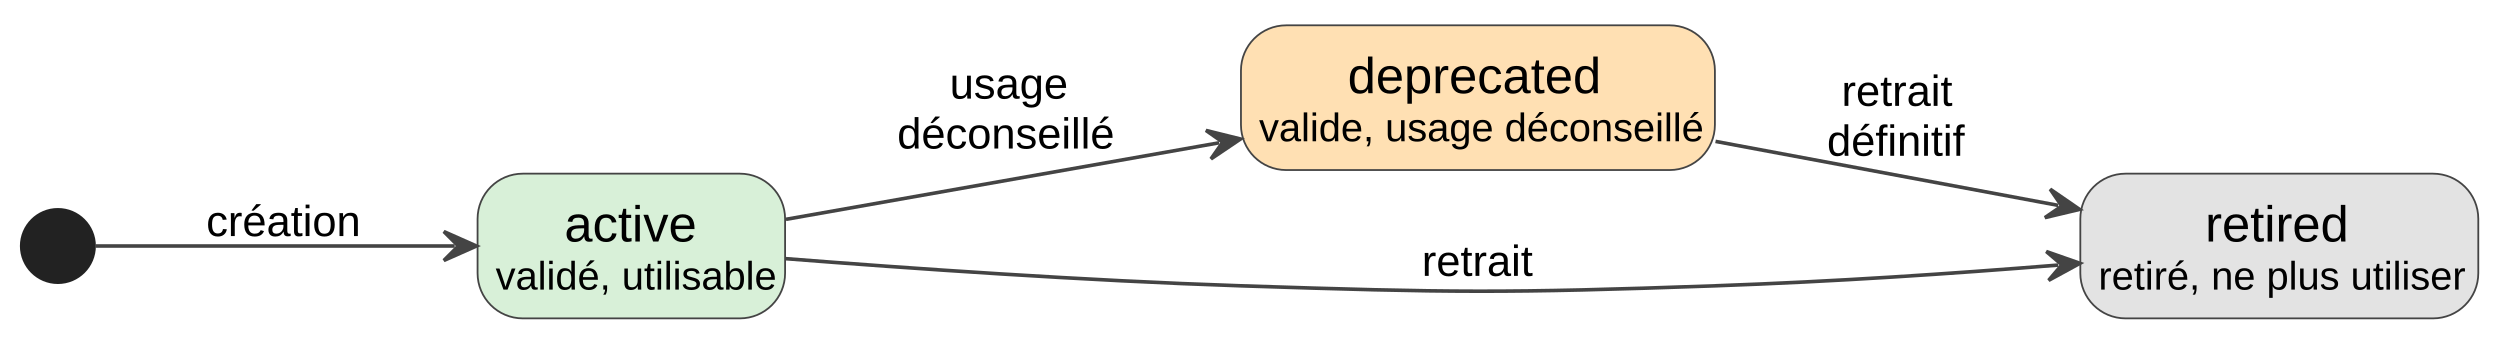
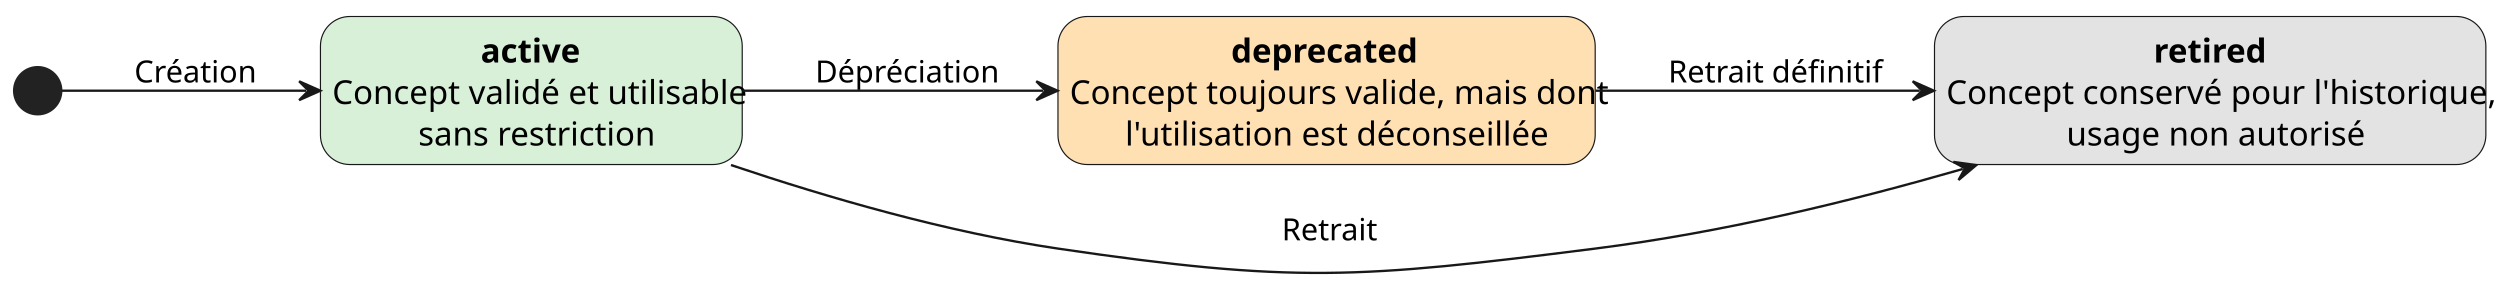
- <svg xmlns="http://www.w3.org/2000/svg" contentStyleType="text/css" height="94px" preserveAspectRatio="none" style="width:691px;height:94px;background:#FFFFFF;" version="1.1" viewBox="0 0 691 94" width="691px" zoomAndPan="magnify">
+ <svg xmlns="http://www.w3.org/2000/svg" contentStyleType="text/css" height="127px" preserveAspectRatio="none" style="width:1061px;height:127px;background:#FFFFFF;" version="1.1" viewBox="0 0 1061 127" width="1061px" zoomAndPan="magnify">
  <defs />
  <g>
-     <rect fill="#D8F0D8" height="40" rx="12.5" ry="12.5" style="stroke:#444444;stroke-width:0.5;" width="85" x="132" y="48" />
-     <text fill="#000000" font-family="Arial" font-size="14" lengthAdjust="spacing" textLength="37" x="156" y="66.758">active</text>
-     <text fill="#000000" font-family="Arial" font-size="11" lengthAdjust="spacing" textLength="75" x="137" y="80.043">validé, utilisable</text>
-     <rect fill="#FFE0B3" height="40" rx="12.5" ry="12.5" style="stroke:#444444;stroke-width:0.5;" width="131" x="343" y="7" />
-     <text fill="#000000" font-family="Arial" font-size="14" lengthAdjust="spacing" textLength="72" x="372.5" y="25.758">deprecated</text>
-     <text fill="#000000" font-family="Arial" font-size="11" lengthAdjust="spacing" textLength="121" x="348" y="39.043">valide, usage déconseillé</text>
-     <rect fill="#E3E3E3" height="40" rx="12.5" ry="12.5" style="stroke:#444444;stroke-width:0.5;" width="110" x="575" y="48" />
-     <text fill="#000000" font-family="Arial" font-size="14" lengthAdjust="spacing" textLength="41" x="609.5" y="66.758">retired</text>
-     <text fill="#000000" font-family="Arial" font-size="11" lengthAdjust="spacing" textLength="100" x="580" y="80.043">retiré, ne plus utiliser</text>
-     <ellipse cx="16" cy="68" fill="#222222" rx="10" ry="10" style="stroke:#222222;stroke-width:1.0;" />
+     <rect fill="#D8F0D8" height="62.828" rx="12.5" ry="12.5" style="stroke:#181818;stroke-width:0.5;" width="179" x="136" y="7" />
+     <text fill="#000000" font-family="sans-serif" font-size="14" font-weight="bold" lengthAdjust="spacing" textLength="43" x="204" y="26.533">active</text>
+     <text fill="#000000" font-family="sans-serif" font-size="14" lengthAdjust="spacing" textLength="169" x="141" y="44.143">Concept validé et utilisable</text>
+     <text fill="#000000" font-family="sans-serif" font-size="14" lengthAdjust="spacing" textLength="96" x="177.5" y="61.752">sans restriction</text>
+     <rect fill="#FFE0B3" height="62.828" rx="12.5" ry="12.5" style="stroke:#181818;stroke-width:0.5;" width="228" x="449" y="7" />
+     <text fill="#000000" font-family="sans-serif" font-size="14" font-weight="bold" lengthAdjust="spacing" textLength="81" x="522.5" y="26.533">deprecated</text>
+     <text fill="#000000" font-family="sans-serif" font-size="14" lengthAdjust="spacing" textLength="218" x="454" y="44.143">Concept toujours valide, mais dont</text>
+     <text fill="#000000" font-family="sans-serif" font-size="14" lengthAdjust="spacing" textLength="171" x="477.5" y="61.752">l'utilisation est déconseillée</text>
+     <rect fill="#E3E3E3" height="62.828" rx="12.5" ry="12.5" style="stroke:#181818;stroke-width:0.5;" width="234" x="821" y="7" />
+     <text fill="#000000" font-family="sans-serif" font-size="14" font-weight="bold" lengthAdjust="spacing" textLength="48" x="914" y="26.533">retired</text>
+     <text fill="#000000" font-family="sans-serif" font-size="14" lengthAdjust="spacing" textLength="224" x="826" y="44.143">Concept conservé pour l'historique,</text>
+     <text fill="#000000" font-family="sans-serif" font-size="14" lengthAdjust="spacing" textLength="122" x="877" y="61.752">usage non autorisé</text>
+     <ellipse cx="16" cy="38.5" fill="#222222" rx="10" ry="10" style="stroke:#222222;stroke-width:1.0;" />
    <g id="link_*start*_active">
-       <path d="M26.32,68 C46.59,68 89.73,68 125.68,68 " fill="none" id="*start*-to-active" style="stroke:#444444;stroke-width:1.0;" />
-       <polygon fill="#444444" points="131.68,68,122.68,64,126.68,68,122.68,72,131.68,68" style="stroke:#444444;stroke-width:1.0;" />
-       <text fill="#000000" font-family="Arial" font-size="12" lengthAdjust="spacing" textLength="44" x="57" y="65.256">création</text>
+       <path d="M26.18,38.5 C45.6,38.5 86.58,38.5 129.95,38.5 " fill="none" id="*start*-to-active" style="stroke:#181818;stroke-width:1.0;" />
+       <polygon fill="#181818" points="135.95,38.5,126.95,34.5,130.95,38.5,126.95,42.5,135.95,38.5" style="stroke:#181818;stroke-width:1.0;" />
+       <text fill="#000000" font-family="sans-serif" font-size="13" lengthAdjust="spacing" textLength="48" x="57" y="34.995">Création</text>
    </g>
    <g id="link_active_deprecated">
-       <path d="M217.24,60.62 C252.21,54.44 296.791,46.564 336.971,39.464 " fill="none" id="active-to-deprecated" style="stroke:#444444;stroke-width:1.0;" />
-       <polygon fill="#444444" points="342.88,38.42,333.321,36.047,337.956,39.29,334.713,43.925,342.88,38.42" style="stroke:#444444;stroke-width:1.0;" />
-       <text fill="#000000" font-family="Arial" font-size="12" lengthAdjust="spacing" textLength="35" x="262.5" y="27.256">usage</text>
-       <text fill="#000000" font-family="Arial" font-size="12" lengthAdjust="spacing" textLength="64" x="248" y="41.055">déconseillé</text>
+       <path d="M315.09,38.5 C356.05,38.5 399.19,38.5 442.8,38.5 " fill="none" id="active-to-deprecated" style="stroke:#181818;stroke-width:1.0;" />
+       <polygon fill="#181818" points="448.8,38.5,439.8,34.5,443.8,38.5,439.8,42.5,448.8,38.5" style="stroke:#181818;stroke-width:1.0;" />
+       <text fill="#000000" font-family="sans-serif" font-size="13" lengthAdjust="spacing" textLength="72" x="346" y="34.995">Dépréciation</text>
+     </g>
+     <g id="link_deprecated_retired">
+       <path d="M677.18,38.5 C722.63,38.5 768.98,38.5 814.74,38.5 " fill="none" id="deprecated-to-retired" style="stroke:#181818;stroke-width:1.0;" />
+       <polygon fill="#181818" points="820.74,38.5,811.74,34.5,815.74,38.5,811.74,42.5,820.74,38.5" style="stroke:#181818;stroke-width:1.0;" />
+       <text fill="#000000" font-family="sans-serif" font-size="13" lengthAdjust="spacing" textLength="82" x="708" y="34.995">Retrait définitif</text>
    </g>
    <g id="link_active_retired">
-       <path d="M217.11,71.49 C250.98,74.15 300.04,77.59 343,79 C401.19,80.91 415.81,81.06 474,79 C507.57,77.81 539.159,75.662 568.909,73.263 " fill="none" id="active-to-retired" style="stroke:#444444;stroke-width:1.0;" />
-       <polygon fill="#444444" points="574.89,72.78,565.597,69.517,569.906,73.182,566.241,77.491,574.89,72.78" style="stroke:#444444;stroke-width:1.0;" />
-       <text fill="#000000" font-family="Arial" font-size="12" lengthAdjust="spacing" textLength="31" x="393" y="76.256">retrait</text>
-     </g>
-     <g id="link_deprecated_retired">
-       <path d="M474.17,39.08 C506.16,45.06 538.442,51.09 568.892,56.77 " fill="none" id="deprecated-to-retired" style="stroke:#444444;stroke-width:1.0;" />
-       <polygon fill="#444444" points="574.79,57.87,566.676,52.288,569.875,56.953,565.209,60.152,574.79,57.87" style="stroke:#444444;stroke-width:1.0;" />
-       <text fill="#000000" font-family="Arial" font-size="12" lengthAdjust="spacing" textLength="31" x="509" y="29.256">retrait</text>
-       <text fill="#000000" font-family="Arial" font-size="12" lengthAdjust="spacing" textLength="39" x="505" y="43.055">définitif</text>
+       <path d="M310.23,70.04 C351.38,83.91 402.1,98.59 449,105.5 C549.25,120.26 576.47,118.24 677,105.5 C731.34,98.61 784.804,85.59 832.984,71.72 " fill="none" id="active-to-retired" style="stroke:#181818;stroke-width:1.0;" />
+       <polygon fill="#181818" points="838.75,70.06,828.995,68.706,833.945,71.443,831.208,76.394,838.75,70.06" style="stroke:#181818;stroke-width:1.0;" />
+       <text fill="#000000" font-family="sans-serif" font-size="13" lengthAdjust="spacing" textLength="38" x="544" y="101.995">Retrait</text>
    </g>
  </g>
</svg>
